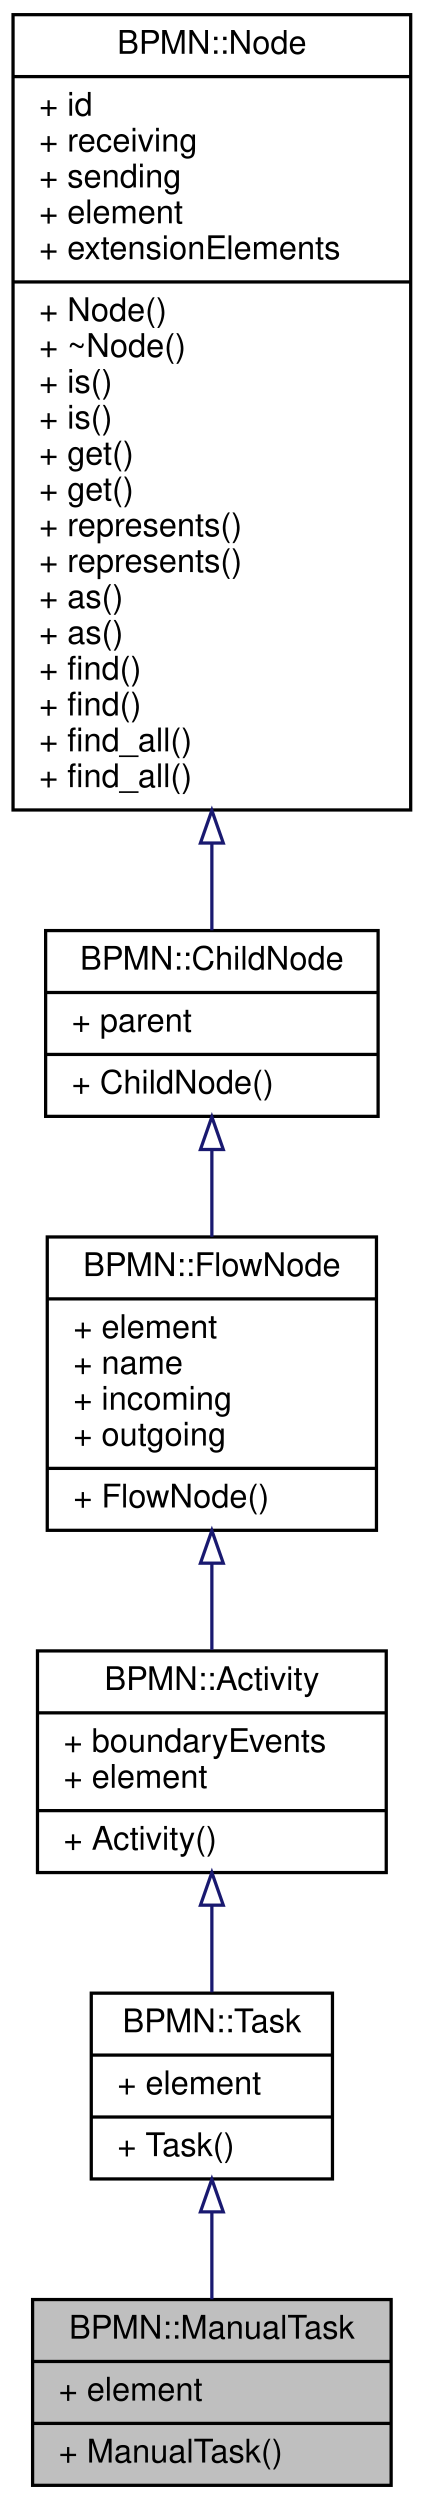
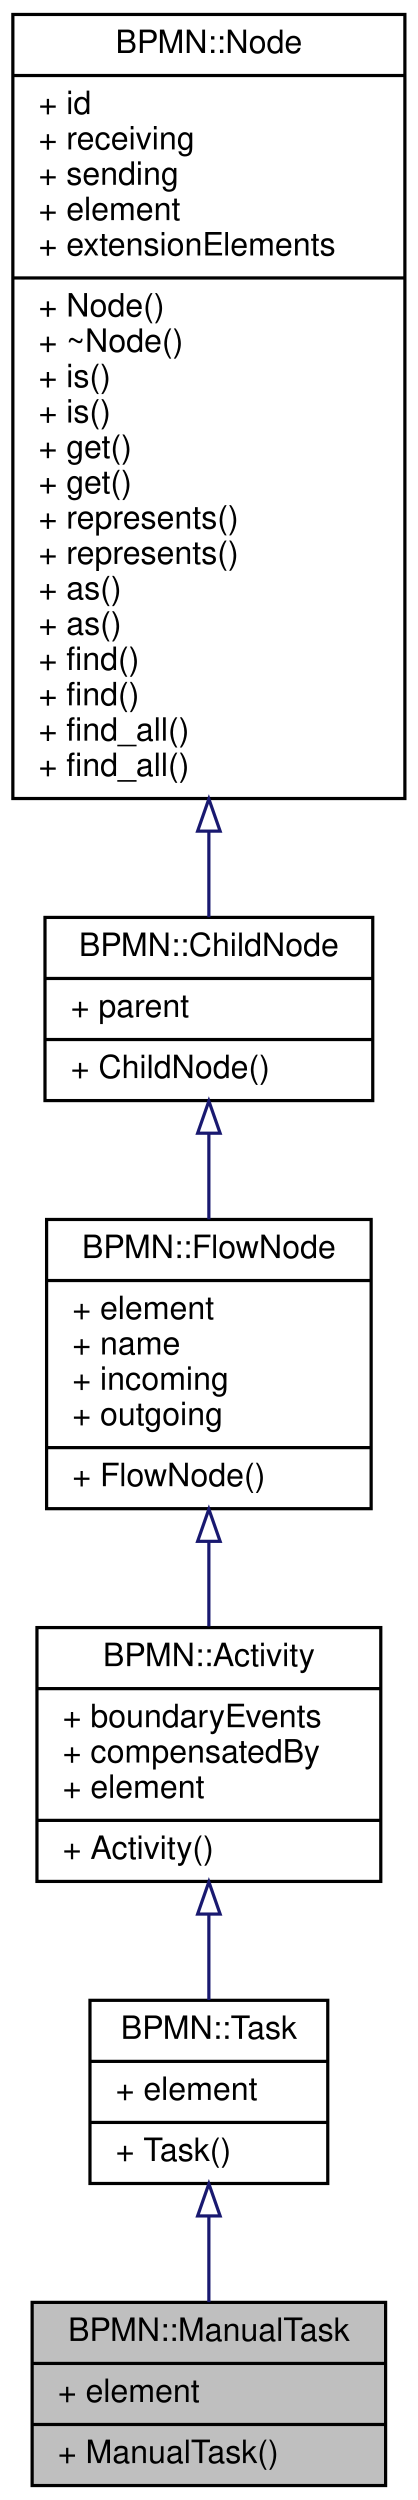
- <svg xmlns="http://www.w3.org/2000/svg" xmlns:xlink="http://www.w3.org/1999/xlink" width="130pt" height="767pt" viewBox="0.00 0.00 130.00 767.00">
-   <g id="graph0" class="graph" transform="scale(1 1) rotate(0) translate(4 763)">
+ <svg xmlns="http://www.w3.org/2000/svg" xmlns:xlink="http://www.w3.org/1999/xlink" width="130pt" height="778pt" viewBox="0.00 0.00 130.00 778.00">
+   <g id="graph0" class="graph" transform="scale(1 1) rotate(0) translate(4 774)">
    <g id="node1" class="node">
      <g id="a_node1">
        <a xlink:title=" ">
          <polygon fill="#bfbfbf" stroke="black" points="6,-0.5 6,-57.5 116,-57.5 116,-0.5 6,-0.5" />
          <text text-anchor="middle" x="61" y="-45.5" font-family="Helvetica,sans-Serif" font-size="10.00">BPMN::ManualTask</text>
          <polyline fill="none" stroke="black" points="6,-38.5 116,-38.5 " />
          <text text-anchor="start" x="14" y="-26.5" font-family="Helvetica,sans-Serif" font-size="10.00">+ element</text>
          <polyline fill="none" stroke="black" points="6,-19.5 116,-19.5 " />
          <text text-anchor="start" x="14" y="-7.5" font-family="Helvetica,sans-Serif" font-size="10.00">+ ManualTask()</text>
        </a>
      </g>
    </g>
    <g id="node2" class="node">
      <g id="a_node2">
        <a xlink:href="classBPMN_1_1Task.html" target="_top" xlink:title=" ">
          <polygon fill="none" stroke="black" points="24,-94.5 24,-151.5 98,-151.5 98,-94.5 24,-94.5" />
          <text text-anchor="middle" x="61" y="-139.5" font-family="Helvetica,sans-Serif" font-size="10.00">BPMN::Task</text>
          <polyline fill="none" stroke="black" points="24,-132.5 98,-132.5 " />
          <text text-anchor="start" x="32" y="-120.5" font-family="Helvetica,sans-Serif" font-size="10.00">+ element</text>
          <polyline fill="none" stroke="black" points="24,-113.5 98,-113.5 " />
          <text text-anchor="start" x="32" y="-101.5" font-family="Helvetica,sans-Serif" font-size="10.00">+ Task()</text>
        </a>
      </g>
    </g>
    <g id="edge1" class="edge">
      <path fill="none" stroke="midnightblue" d="M61,-84.21C61,-75.29 61,-65.95 61,-57.58" />
      <polygon fill="none" stroke="midnightblue" points="57.5,-84.4 61,-94.4 64.5,-84.4 57.5,-84.4" />
    </g>
    <g id="node3" class="node">
      <g id="a_node3">
        <a xlink:href="classBPMN_1_1Activity.html" target="_top" xlink:title=" ">
-           <polygon fill="none" stroke="black" points="7.5,-188.5 7.5,-256.5 114.5,-256.5 114.5,-188.5 7.5,-188.5" />
-           <text text-anchor="middle" x="61" y="-244.5" font-family="Helvetica,sans-Serif" font-size="10.00">BPMN::Activity</text>
-           <polyline fill="none" stroke="black" points="7.5,-237.5 114.5,-237.5 " />
-           <text text-anchor="start" x="15.5" y="-225.5" font-family="Helvetica,sans-Serif" font-size="10.00">+ boundaryEvents</text>
+           <polygon fill="none" stroke="black" points="7.5,-188.5 7.5,-267.5 114.5,-267.5 114.5,-188.5 7.5,-188.5" />
+           <text text-anchor="middle" x="61" y="-255.5" font-family="Helvetica,sans-Serif" font-size="10.00">BPMN::Activity</text>
+           <polyline fill="none" stroke="black" points="7.5,-248.5 114.5,-248.5 " />
+           <text text-anchor="start" x="15.5" y="-236.5" font-family="Helvetica,sans-Serif" font-size="10.00">+ boundaryEvents</text>
+           <text text-anchor="start" x="15.5" y="-225.5" font-family="Helvetica,sans-Serif" font-size="10.00">+ compensatedBy</text>
          <text text-anchor="start" x="15.5" y="-214.5" font-family="Helvetica,sans-Serif" font-size="10.00">+ element</text>
          <polyline fill="none" stroke="black" points="7.5,-207.5 114.5,-207.5 " />
          <text text-anchor="start" x="15.5" y="-195.5" font-family="Helvetica,sans-Serif" font-size="10.00">+ Activity()</text>
        </a>
      </g>
    </g>
    <g id="edge2" class="edge">
-       <path fill="none" stroke="midnightblue" d="M61,-178.45C61,-169.4 61,-160.09 61,-151.78" />
-       <polygon fill="none" stroke="midnightblue" points="57.5,-178.49 61,-188.49 64.5,-178.49 57.5,-178.49" />
+       <path fill="none" stroke="midnightblue" d="M61,-178.16C61,-169.04 61,-159.81 61,-151.61" />
+       <polygon fill="none" stroke="midnightblue" points="57.5,-178.35 61,-188.35 64.5,-178.35 57.5,-178.35" />
    </g>
    <g id="node4" class="node">
      <g id="a_node4">
        <a xlink:href="classBPMN_1_1FlowNode.html" target="_top" xlink:title="Base class for BPMN elements that may contain incoming and outgoing SequenceFlow elements.">
-           <polygon fill="none" stroke="black" points="10.5,-293.5 10.5,-383.5 111.5,-383.5 111.5,-293.5 10.5,-293.5" />
-           <text text-anchor="middle" x="61" y="-371.5" font-family="Helvetica,sans-Serif" font-size="10.00">BPMN::FlowNode</text>
-           <polyline fill="none" stroke="black" points="10.5,-364.5 111.5,-364.5 " />
-           <text text-anchor="start" x="18.5" y="-352.5" font-family="Helvetica,sans-Serif" font-size="10.00">+ element</text>
-           <text text-anchor="start" x="18.5" y="-341.5" font-family="Helvetica,sans-Serif" font-size="10.00">+ name</text>
-           <text text-anchor="start" x="18.5" y="-330.5" font-family="Helvetica,sans-Serif" font-size="10.00">+ incoming</text>
-           <text text-anchor="start" x="18.5" y="-319.5" font-family="Helvetica,sans-Serif" font-size="10.00">+ outgoing</text>
-           <polyline fill="none" stroke="black" points="10.5,-312.5 111.5,-312.5 " />
-           <text text-anchor="start" x="18.5" y="-300.5" font-family="Helvetica,sans-Serif" font-size="10.00">+ FlowNode()</text>
+           <polygon fill="none" stroke="black" points="10.5,-304.5 10.5,-394.5 111.5,-394.5 111.5,-304.5 10.5,-304.5" />
+           <text text-anchor="middle" x="61" y="-382.5" font-family="Helvetica,sans-Serif" font-size="10.00">BPMN::FlowNode</text>
+           <polyline fill="none" stroke="black" points="10.5,-375.5 111.5,-375.5 " />
+           <text text-anchor="start" x="18.5" y="-363.5" font-family="Helvetica,sans-Serif" font-size="10.00">+ element</text>
+           <text text-anchor="start" x="18.5" y="-352.5" font-family="Helvetica,sans-Serif" font-size="10.00">+ name</text>
+           <text text-anchor="start" x="18.5" y="-341.5" font-family="Helvetica,sans-Serif" font-size="10.00">+ incoming</text>
+           <text text-anchor="start" x="18.5" y="-330.5" font-family="Helvetica,sans-Serif" font-size="10.00">+ outgoing</text>
+           <polyline fill="none" stroke="black" points="10.5,-323.5 111.5,-323.5 " />
+           <text text-anchor="start" x="18.5" y="-311.5" font-family="Helvetica,sans-Serif" font-size="10.00">+ FlowNode()</text>
        </a>
      </g>
    </g>
    <g id="edge3" class="edge">
-       <path fill="none" stroke="midnightblue" d="M61,-283.32C61,-274.28 61,-265.16 61,-256.85" />
-       <polygon fill="none" stroke="midnightblue" points="57.5,-283.42 61,-293.42 64.5,-283.42 57.5,-283.42" />
+       <path fill="none" stroke="midnightblue" d="M61,-294.08C61,-285.23 61,-276.23 61,-267.86" />
+       <polygon fill="none" stroke="midnightblue" points="57.5,-294.34 61,-304.34 64.5,-294.34 57.5,-294.34" />
    </g>
    <g id="node5" class="node">
      <g id="a_node5">
        <a xlink:href="classBPMN_1_1ChildNode.html" target="_top" xlink:title="Base class for BPMN elements within a Scope.">
-           <polygon fill="none" stroke="black" points="10,-420.5 10,-477.5 112,-477.5 112,-420.5 10,-420.5" />
-           <text text-anchor="middle" x="61" y="-465.5" font-family="Helvetica,sans-Serif" font-size="10.00">BPMN::ChildNode</text>
-           <polyline fill="none" stroke="black" points="10,-458.5 112,-458.5 " />
-           <text text-anchor="start" x="18" y="-446.5" font-family="Helvetica,sans-Serif" font-size="10.00">+ parent</text>
-           <polyline fill="none" stroke="black" points="10,-439.5 112,-439.5 " />
-           <text text-anchor="start" x="18" y="-427.5" font-family="Helvetica,sans-Serif" font-size="10.00">+ ChildNode()</text>
+           <polygon fill="none" stroke="black" points="10,-431.5 10,-488.5 112,-488.5 112,-431.5 10,-431.5" />
+           <text text-anchor="middle" x="61" y="-476.5" font-family="Helvetica,sans-Serif" font-size="10.00">BPMN::ChildNode</text>
+           <polyline fill="none" stroke="black" points="10,-469.5 112,-469.5 " />
+           <text text-anchor="start" x="18" y="-457.5" font-family="Helvetica,sans-Serif" font-size="10.00">+ parent</text>
+           <polyline fill="none" stroke="black" points="10,-450.5 112,-450.5 " />
+           <text text-anchor="start" x="18" y="-438.5" font-family="Helvetica,sans-Serif" font-size="10.00">+ ChildNode()</text>
        </a>
      </g>
    </g>
    <g id="edge4" class="edge">
-       <path fill="none" stroke="midnightblue" d="M61,-410.21C61,-401.61 61,-392.39 61,-383.55" />
-       <polygon fill="none" stroke="midnightblue" points="57.5,-410.34 61,-420.34 64.5,-410.34 57.5,-410.34" />
+       <path fill="none" stroke="midnightblue" d="M61,-421.21C61,-412.61 61,-403.39 61,-394.55" />
+       <polygon fill="none" stroke="midnightblue" points="57.5,-421.34 61,-431.34 64.5,-421.34 57.5,-421.34" />
    </g>
    <g id="node6" class="node">
      <g id="a_node6">
        <a xlink:href="classBPMN_1_1Node.html" target="_top" xlink:title="Base class for all elements in a BPMN model.">
-           <polygon fill="none" stroke="black" points="0,-514.5 0,-758.5 122,-758.5 122,-514.5 0,-514.5" />
-           <text text-anchor="middle" x="61" y="-746.5" font-family="Helvetica,sans-Serif" font-size="10.00">BPMN::Node</text>
-           <polyline fill="none" stroke="black" points="0,-739.5 122,-739.5 " />
-           <text text-anchor="start" x="8" y="-727.5" font-family="Helvetica,sans-Serif" font-size="10.00">+ id</text>
-           <text text-anchor="start" x="8" y="-716.5" font-family="Helvetica,sans-Serif" font-size="10.00">+ receiving</text>
-           <text text-anchor="start" x="8" y="-705.5" font-family="Helvetica,sans-Serif" font-size="10.00">+ sending</text>
-           <text text-anchor="start" x="8" y="-694.5" font-family="Helvetica,sans-Serif" font-size="10.00">+ element</text>
-           <text text-anchor="start" x="8" y="-683.5" font-family="Helvetica,sans-Serif" font-size="10.00">+ extensionElements</text>
-           <polyline fill="none" stroke="black" points="0,-676.5 122,-676.5 " />
-           <text text-anchor="start" x="8" y="-664.5" font-family="Helvetica,sans-Serif" font-size="10.00">+ Node()</text>
-           <text text-anchor="start" x="8" y="-653.5" font-family="Helvetica,sans-Serif" font-size="10.00">+ ~Node()</text>
+           <polygon fill="none" stroke="black" points="0,-525.5 0,-769.5 122,-769.5 122,-525.5 0,-525.5" />
+           <text text-anchor="middle" x="61" y="-757.5" font-family="Helvetica,sans-Serif" font-size="10.00">BPMN::Node</text>
+           <polyline fill="none" stroke="black" points="0,-750.5 122,-750.5 " />
+           <text text-anchor="start" x="8" y="-738.5" font-family="Helvetica,sans-Serif" font-size="10.00">+ id</text>
+           <text text-anchor="start" x="8" y="-727.5" font-family="Helvetica,sans-Serif" font-size="10.00">+ receiving</text>
+           <text text-anchor="start" x="8" y="-716.5" font-family="Helvetica,sans-Serif" font-size="10.00">+ sending</text>
+           <text text-anchor="start" x="8" y="-705.5" font-family="Helvetica,sans-Serif" font-size="10.00">+ element</text>
+           <text text-anchor="start" x="8" y="-694.5" font-family="Helvetica,sans-Serif" font-size="10.00">+ extensionElements</text>
+           <polyline fill="none" stroke="black" points="0,-687.5 122,-687.5 " />
+           <text text-anchor="start" x="8" y="-675.5" font-family="Helvetica,sans-Serif" font-size="10.00">+ Node()</text>
+           <text text-anchor="start" x="8" y="-664.5" font-family="Helvetica,sans-Serif" font-size="10.00">+ ~Node()</text>
+           <text text-anchor="start" x="8" y="-653.5" font-family="Helvetica,sans-Serif" font-size="10.00">+ is()</text>
          <text text-anchor="start" x="8" y="-642.5" font-family="Helvetica,sans-Serif" font-size="10.00">+ is()</text>
-           <text text-anchor="start" x="8" y="-631.5" font-family="Helvetica,sans-Serif" font-size="10.00">+ is()</text>
+           <text text-anchor="start" x="8" y="-631.5" font-family="Helvetica,sans-Serif" font-size="10.00">+ get()</text>
          <text text-anchor="start" x="8" y="-620.5" font-family="Helvetica,sans-Serif" font-size="10.00">+ get()</text>
-           <text text-anchor="start" x="8" y="-609.5" font-family="Helvetica,sans-Serif" font-size="10.00">+ get()</text>
+           <text text-anchor="start" x="8" y="-609.5" font-family="Helvetica,sans-Serif" font-size="10.00">+ represents()</text>
          <text text-anchor="start" x="8" y="-598.5" font-family="Helvetica,sans-Serif" font-size="10.00">+ represents()</text>
-           <text text-anchor="start" x="8" y="-587.5" font-family="Helvetica,sans-Serif" font-size="10.00">+ represents()</text>
+           <text text-anchor="start" x="8" y="-587.5" font-family="Helvetica,sans-Serif" font-size="10.00">+ as()</text>
          <text text-anchor="start" x="8" y="-576.5" font-family="Helvetica,sans-Serif" font-size="10.00">+ as()</text>
-           <text text-anchor="start" x="8" y="-565.5" font-family="Helvetica,sans-Serif" font-size="10.00">+ as()</text>
+           <text text-anchor="start" x="8" y="-565.5" font-family="Helvetica,sans-Serif" font-size="10.00">+ find()</text>
          <text text-anchor="start" x="8" y="-554.5" font-family="Helvetica,sans-Serif" font-size="10.00">+ find()</text>
-           <text text-anchor="start" x="8" y="-543.5" font-family="Helvetica,sans-Serif" font-size="10.00">+ find()</text>
+           <text text-anchor="start" x="8" y="-543.5" font-family="Helvetica,sans-Serif" font-size="10.00">+ find_all()</text>
          <text text-anchor="start" x="8" y="-532.5" font-family="Helvetica,sans-Serif" font-size="10.00">+ find_all()</text>
-           <text text-anchor="start" x="8" y="-521.5" font-family="Helvetica,sans-Serif" font-size="10.00">+ find_all()</text>
        </a>
      </g>
    </g>
    <g id="edge5" class="edge">
-       <path fill="none" stroke="midnightblue" d="M61,-504.34C61,-494.53 61,-485.42 61,-477.57" />
-       <polygon fill="none" stroke="midnightblue" points="57.5,-504.36 61,-514.36 64.5,-504.36 57.5,-504.36" />
+       <path fill="none" stroke="midnightblue" d="M61,-515.34C61,-505.53 61,-496.42 61,-488.57" />
+       <polygon fill="none" stroke="midnightblue" points="57.5,-515.36 61,-525.36 64.5,-515.36 57.5,-515.36" />
    </g>
  </g>
</svg>
